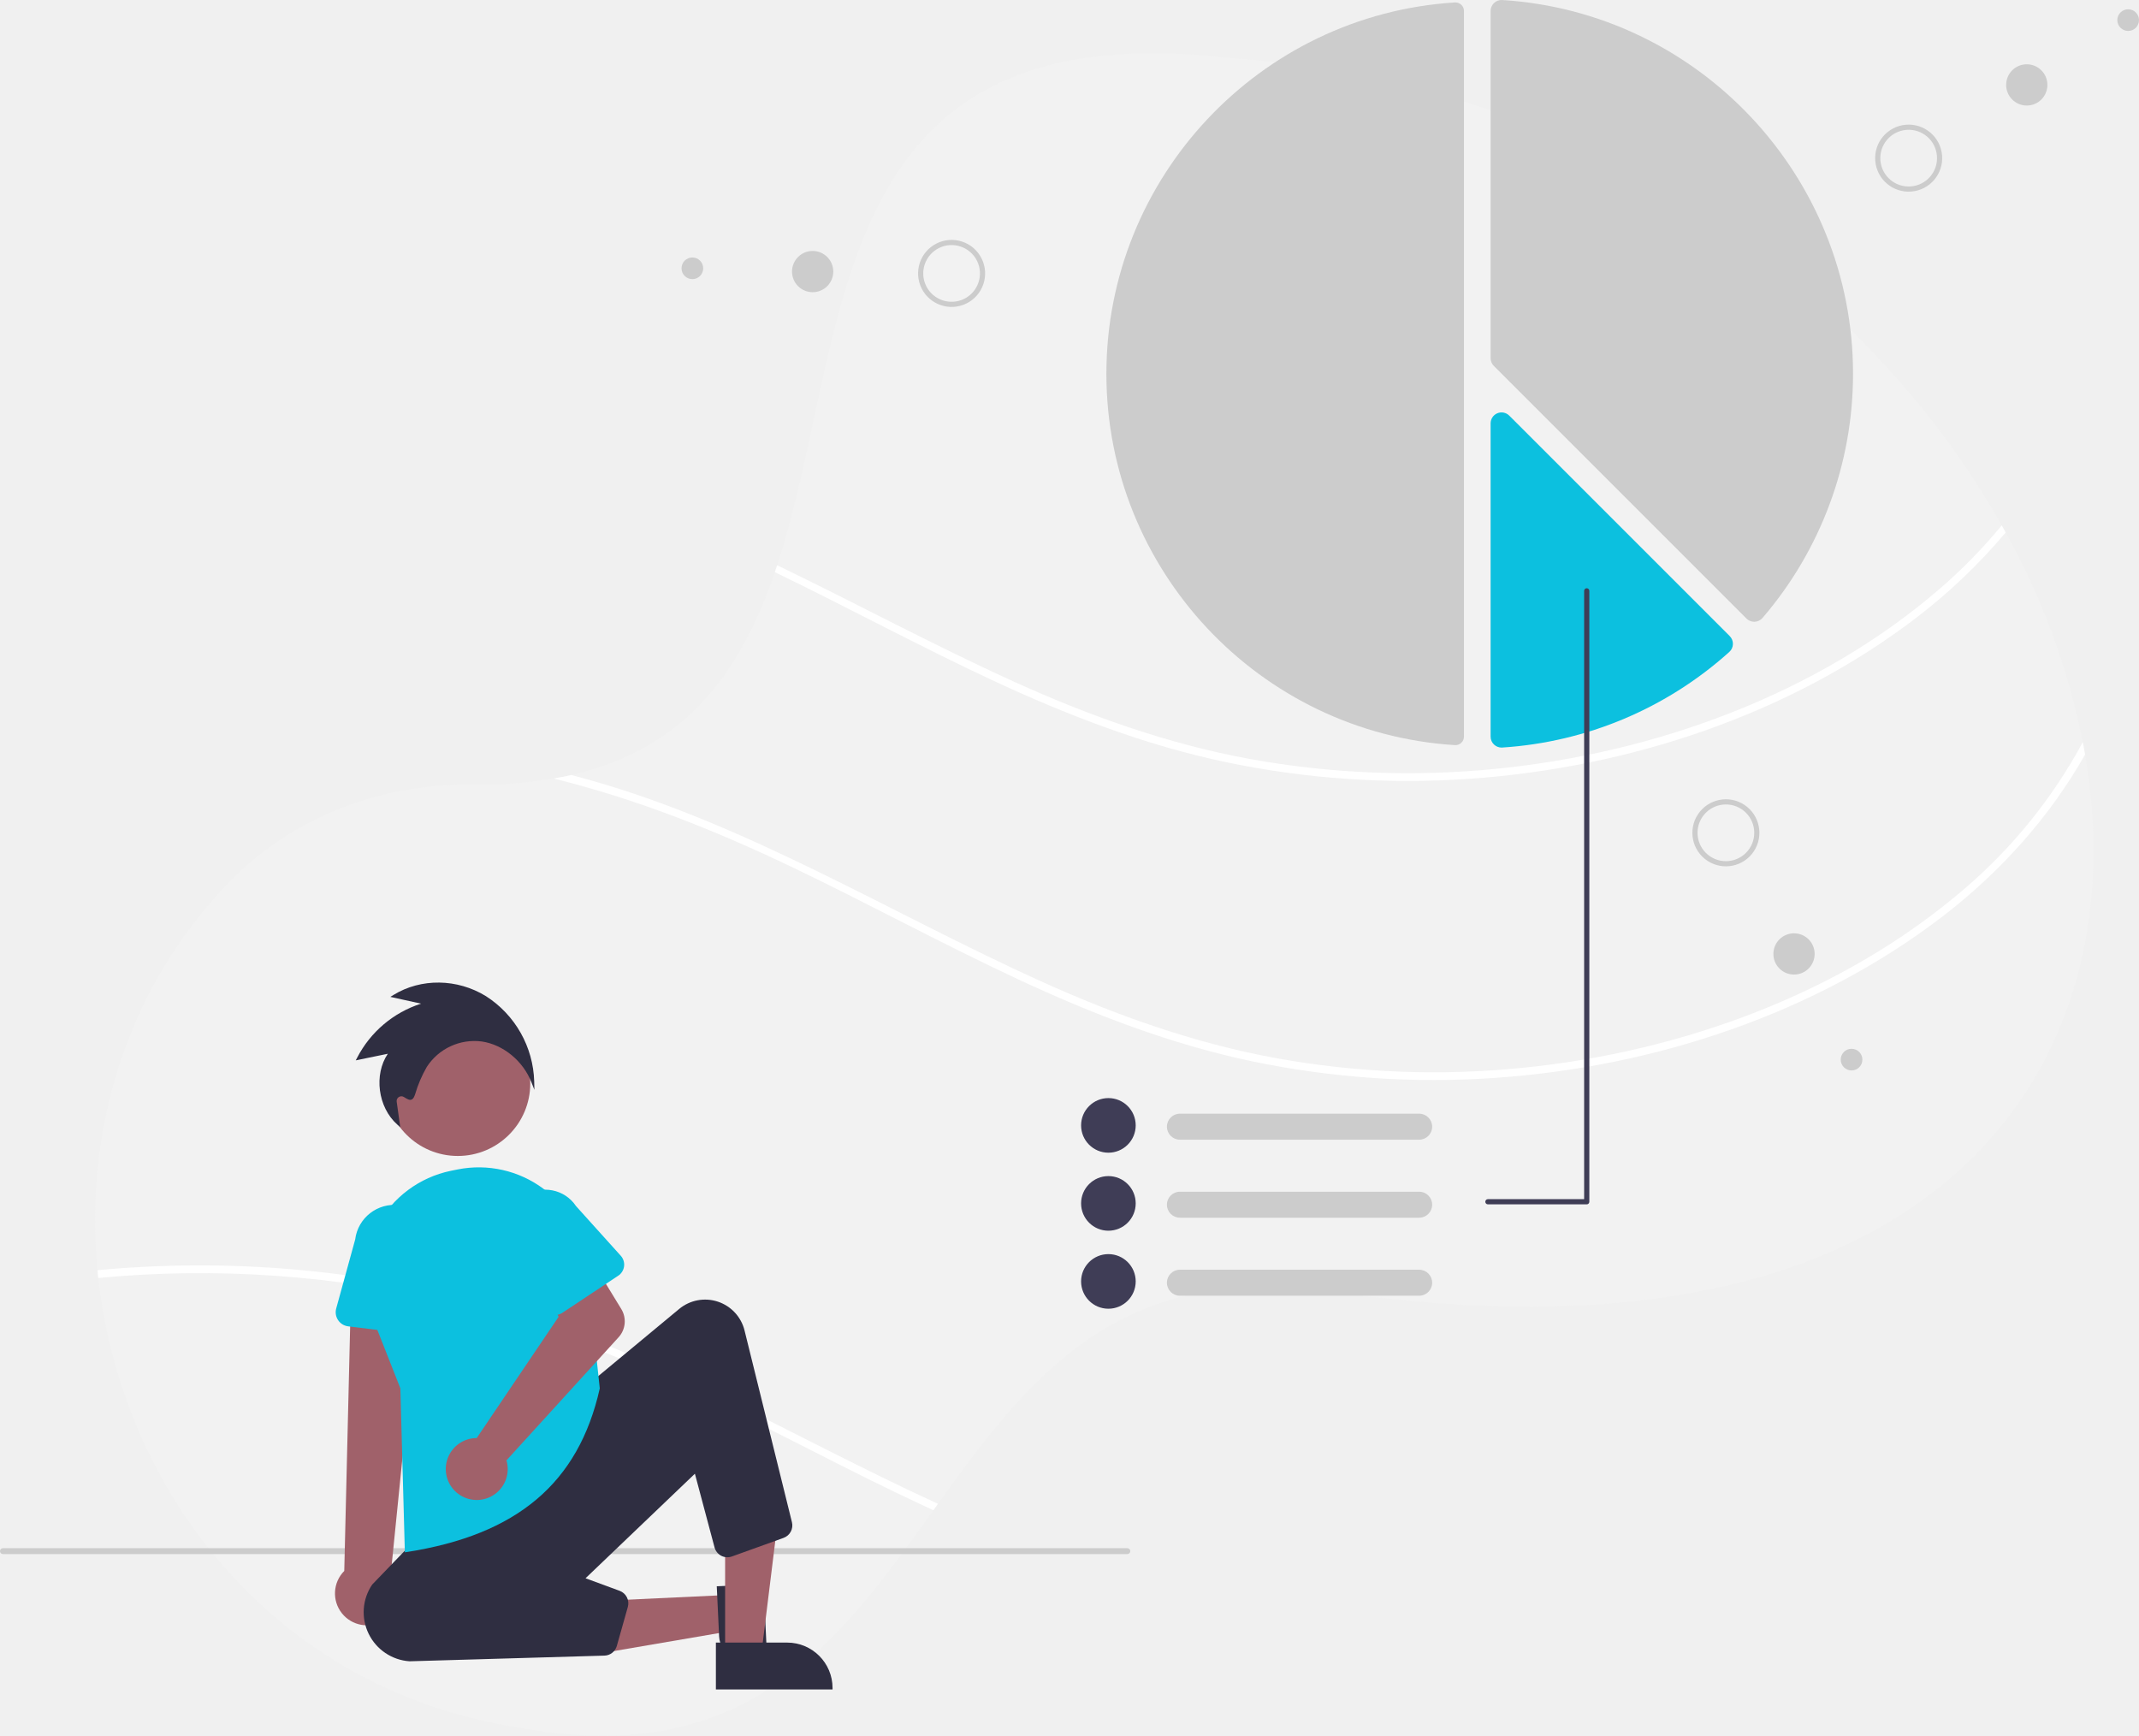
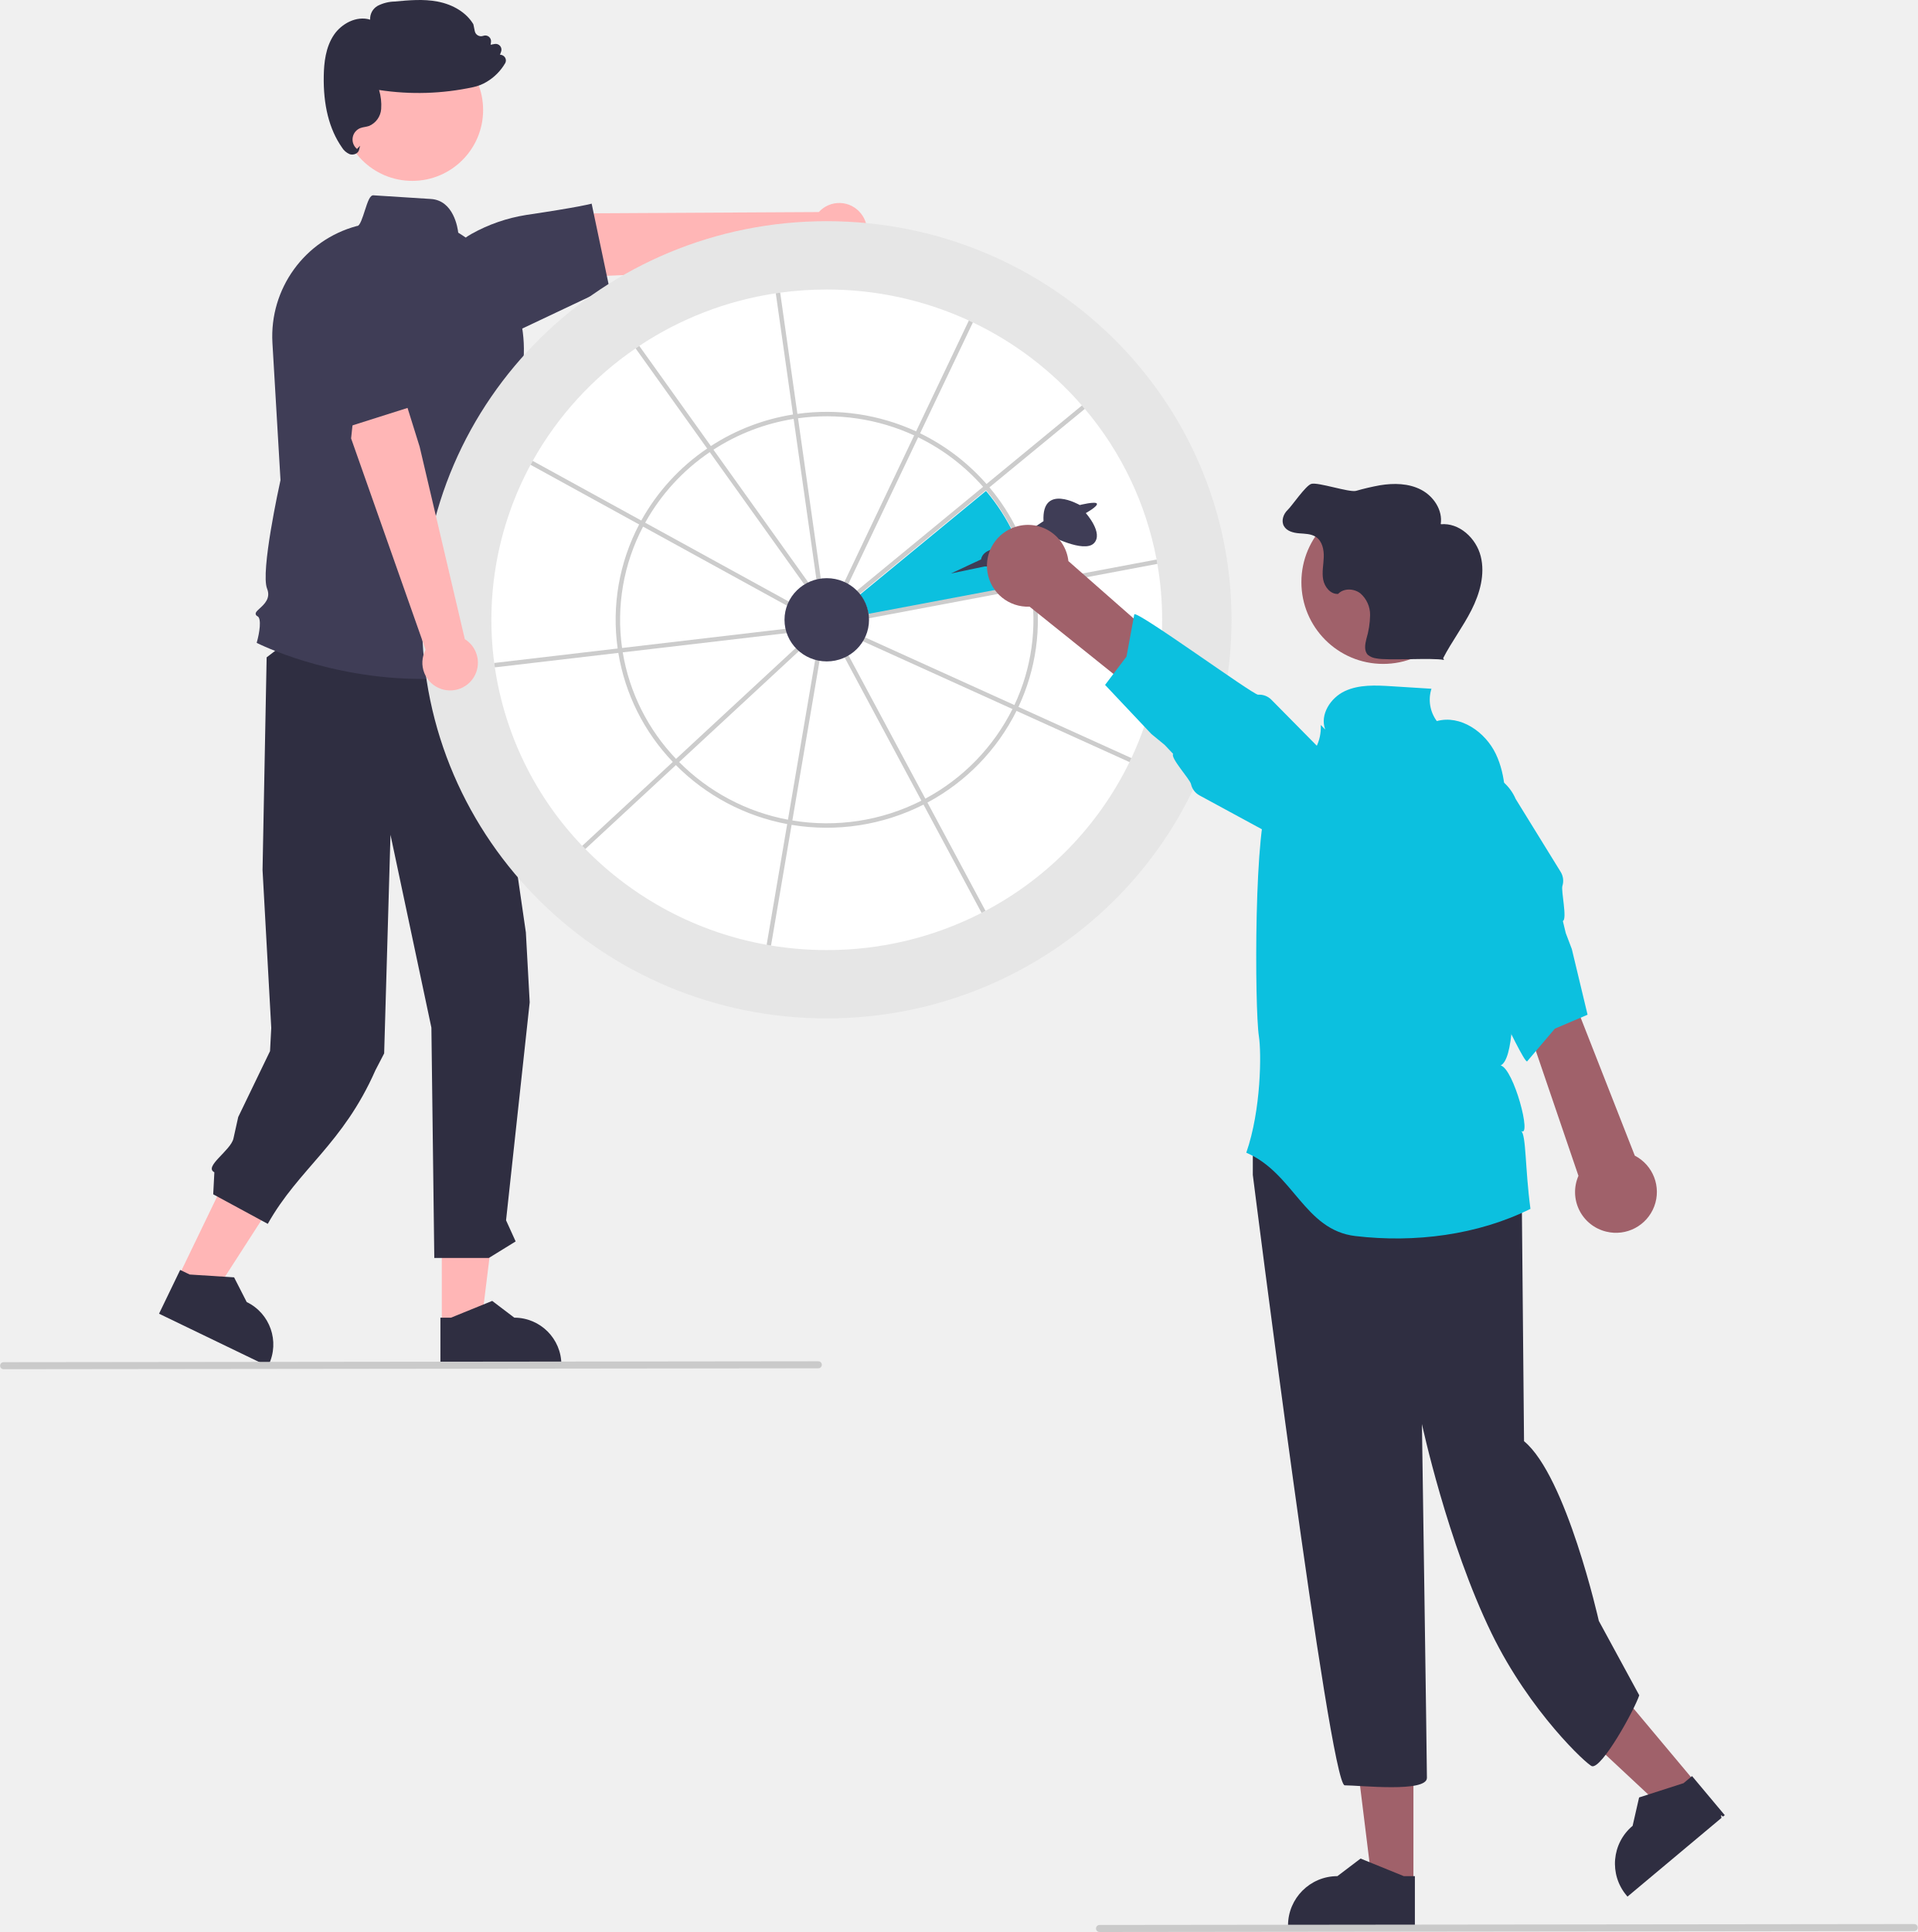
- <svg xmlns="http://www.w3.org/2000/svg" data-name="Layer 1" width="724.797" height="588.172" viewBox="0 0 724.797 588.172">
-   <path d="M930.373,515.185c-.795,1.529-1.625,3.032-2.481,4.526-32.832,57.199-109.208,92.722-238.013,73.921-73.135-11.183-104.281,29.836-134.44,71.85-.516.725-1.031,1.45-1.555,2.175-31.583,44.059-62.852,88.24-141.036,73.554-82.885-13.105-134.038-80.404-141.953-152.254-.096-.874-.183-1.756-.262-2.63-4.447-46.584,9.296-94.819,44.356-131.234,21.178-21.99,51.267-33.671,82.326-33.304a151.325,151.325,0,0,0,27.922-2.071c2.036-.358,4.01-.751,5.932-1.197,39.568-9.042,57.802-35.925,68.985-68.731.262-.778.524-1.555.778-2.341,25.677-78.237,13.804-188.048,153.399-171.894,124.917,9.208,216.591,78.473,261.558,158.387.446.804.891,1.608,1.328,2.411a243.744,243.744,0,0,1,26.14,71.038c.28,1.398.533,2.796.769,4.194C950.485,448.699,946.317,484.772,930.373,515.185Z" transform="translate(-237.6015 -155.9141)" fill="#f2f2f2" />
-   <path d="M917.215,336.354a191.296,191.296,0,0,1-30.115,28.752C844.037,398.131,789.494,416.041,735.685,419.798a300.836,300.836,0,0,1-82.579-5.609c-27.608-5.784-53.94-15.971-79.443-27.87-24.804-11.576-48.873-24.629-73.51-36.528.262-.778.524-1.555.778-2.341,26.865,12.93,53.18,27.18,80.36,39.498,25.607,11.611,52.114,21.082,79.836,26.149a299.78,299.78,0,0,0,83.855,3.285c53.661-5.399,108.248-25.197,149.502-60.615a178.512,178.512,0,0,0,21.405-21.824C916.333,334.746,916.779,335.55,917.215,336.354Z" transform="translate(-237.6015 -155.9141)" fill="#fff" />
-   <path d="M730.774,156.736q-.094,0-.188.006C664.37,160.89,612.5,216.161,612.5,282.572c0,66.411,51.87,121.682,118.086,125.829a2.876,2.876,0,0,0,2.168-.779,2.846,2.846,0,0,0,.906-2.094v-245.912a2.886,2.886,0,0,0-2.887-2.88Z" transform="translate(-237.6015 -155.9141)" fill="#ccc" />
-   <path d="M832.015,366.6a3.713,3.713,0,0,1-2.618-1.084l-85.617-85.617a3.673,3.673,0,0,1-1.083-2.614v-117.67a3.66,3.66,0,0,1,1.166-2.692,3.716,3.716,0,0,1,2.782-1.001C813.292,160.097,865.5,215.729,865.5,282.572A126.893,126.893,0,0,1,834.821,365.313a3.717,3.717,0,0,1-2.669,1.285Q832.083,366.601,832.015,366.6Z" transform="translate(-237.6015 -155.9141)" fill="#ccc" />
-   <path d="M746.408,409.229a3.727,3.727,0,0,1-2.545-1.007,3.662,3.662,0,0,1-1.167-2.695V299.358a3.697,3.697,0,0,1,6.31-2.614l74.711,74.711a3.704,3.704,0,0,1-.139,5.367,127.174,127.174,0,0,1-76.942,32.399C746.561,409.227,746.484,409.229,746.408,409.229Z" transform="translate(-237.6015 -155.9141)" fill="#0cc0df" />
-   <path d="M944.125,411.585c-11.987,21.256-28.91,40.005-48.288,54.866-43.063,33.025-97.606,50.935-151.415,54.692a300.836,300.836,0,0,1-82.579-5.609c-27.608-5.784-53.94-15.971-79.443-27.87-25.965-12.118-51.136-25.861-76.988-38.205-25.825-12.336-52.368-22.855-80.176-29.74,2.036-.358,4.01-.751,5.932-1.197q2.726.708,5.434,1.468c54.377,15.202,102.368,45.16,153.425,68.303,25.607,11.611,52.114,21.082,79.836,26.149a299.78,299.78,0,0,0,83.855,3.285c53.661-5.399,108.248-25.197,149.502-60.615a174.255,174.255,0,0,0,40.136-49.72C943.635,408.789,943.889,410.187,944.125,411.585Z" transform="translate(-237.6015 -155.9141)" fill="#fff" />
-   <path d="M404.277,598.218c53.573,14.975,100.944,44.277,151.162,67.264-.516.725-1.031,1.45-1.555,2.175-1.276-.585-2.542-1.171-3.809-1.765-25.965-12.118-51.136-25.861-76.988-38.205-26.376-12.598-53.495-23.301-81.95-30.177a366.179,366.179,0,0,0-120.243-8.553c-.096-.874-.183-1.756-.262-2.63A368.936,368.936,0,0,1,404.277,598.218Z" transform="translate(-237.6015 -155.9141)" fill="#fff" />
-   <path d="M619.602,682.515h-381a1,1,0,1,1,0-2h381a1,1,0,0,1,0,2Z" transform="translate(-237.6015 -155.9141)" fill="#ccc" />
-   <circle cx="155.119" cy="367.136" r="24.561" fill="#a0616a" />
-   <polygon points="247.019 540.442 247.592 552.689 200.629 560.729 199.783 542.655 247.019 540.442" fill="#a0616a" />
-   <path d="M496.345,692.677l1.304,27.841-.499.023a18.991,18.991,0,0,1-11.017-2.665c-2.998-1.911-4.724-4.557-4.86-7.451l0-.001-.796-17.004Z" transform="translate(-237.6015 -155.9141)" fill="#2f2e41" />
-   <polygon points="245.705 560.594 257.965 560.593 263.797 513.305 245.703 513.306 245.705 560.594" fill="#a0616a" />
-   <path d="M480.179,712.505l24.144-.001h.001a15.386,15.386,0,0,1,15.386,15.386v.5l-39.531.001Z" transform="translate(-237.6015 -155.9141)" fill="#2f2e41" />
-   <path d="M367.564,705.053a10.743,10.743,0,0,0,2.501-16.282l9.785-97.354-23.305,1.629-2.29,95.184a10.801,10.801,0,0,0,13.309,16.823Z" transform="translate(-237.6015 -155.9141)" fill="#a0616a" />
-   <path d="M379.736,608.292,355.587,605.349a4.817,4.817,0,0,1-4.062-6.058l6.431-23.386a13.377,13.377,0,0,1,26.549,3.314l.63,24.168a4.817,4.817,0,0,1-5.398,4.905Z" transform="translate(-237.6015 -155.9141)" fill="#0cc0df" />
-   <path d="M376.358,718.843a16.662,16.662,0,0,1-12.635-26.002l15.774-16.376,57.5-51.5,30.74-25.509a13.765,13.765,0,0,1,22.153,7.29L505.951,671.715a4.49,4.49,0,0,1-2.844,5.314L485.598,683.332a4.5,4.5,0,0,1-5.872-3.074l-6.66-24.976L436.008,690.709l11.562,4.256a4.519,4.519,0,0,1,2.777,5.444L446.61,713.647a4.482,4.482,0,0,1-4.2,3.275Z" transform="translate(-237.6015 -155.9141)" fill="#2f2e41" />
-   <path d="M374.787,681.917l-1.521-55.554-9.594-24.366a36.666,36.666,0,0,1,26.671-49.346q1.185-.246,2.363-.479h0a36.661,36.661,0,0,1,43.623,32.372l4.509,41.822-.018.08c-7.189,31.978-27.992,49.576-65.47,55.384Z" transform="translate(-237.6015 -155.9141)" fill="#0cc0df" />
-   <path d="M397.478,643.328a10.526,10.526,0,0,1,1.653-.123l27.759-41.096-5.257-10.841,15.323-10.072,11.172,18.287a8,8,0,0,1-.912,9.558l-37.992,41.713a10.497,10.497,0,1,1-11.745-7.425Z" transform="translate(-237.6015 -155.9141)" fill="#a0616a" />
-   <path d="M424.461,601.345a4.495,4.495,0,0,1-2.861-2.42l-9.6-20.443a12.497,12.497,0,0,1,20.779-13.891l15.168,16.833a4.5,4.5,0,0,1-.853,6.761l-18.931,12.576A4.495,4.495,0,0,1,424.461,601.345Z" transform="translate(-237.6015 -155.9141)" fill="#0cc0df" />
-   <path d="M718.485,542.101h-81.07a4.406,4.406,0,0,1,0-8.812h81.07a4.406,4.406,0,0,1,0,8.812Z" transform="translate(-237.6015 -155.9141)" fill="#ccc" />
-   <path d="M613.182,546.507a9.253,9.253,0,1,1,9.253-9.253A9.263,9.263,0,0,1,613.182,546.507Z" transform="translate(-237.6015 -155.9141)" fill="#3f3d56" />
-   <path d="M718.485,568.537h-81.07a4.406,4.406,0,1,1,0-8.812h81.07a4.406,4.406,0,1,1,0,8.812Z" transform="translate(-237.6015 -155.9141)" fill="#ccc" />
-   <path d="M613.182,572.943a9.253,9.253,0,1,1,9.253-9.253A9.263,9.263,0,0,1,613.182,572.943Z" transform="translate(-237.6015 -155.9141)" fill="#3f3d56" />
-   <path d="M718.485,594.973h-81.07a4.406,4.406,0,0,1,0-8.812h81.07a4.406,4.406,0,0,1,0,8.812Z" transform="translate(-237.6015 -155.9141)" fill="#ccc" />
-   <path d="M613.182,599.379a9.253,9.253,0,1,1,9.253-9.253A9.263,9.263,0,0,1,613.182,599.379Z" transform="translate(-237.6015 -155.9141)" fill="#3f3d56" />
-   <path d="M741.777,564.012h33.485a.881.881,0,0,0,.881-.881V356.12a.881.881,0,1,0-1.762,0V562.25H741.777a.881.881,0,1,0,0,1.762Z" transform="translate(-237.6015 -155.9141)" fill="#3f3d56" />
-   <path d="M885.263,220.82h0a11.358,11.358,0,1,1,10.409-12.233A11.358,11.358,0,0,1,885.263,220.82Zm-.14-1.742h0a9.61,9.61,0,1,0-10.351-8.808A9.61,9.61,0,0,0,885.123,219.078Z" transform="translate(-237.6015 -155.9141)" fill="#ccc" />
-   <circle cx="686.77" cy="28.774" r="6.989" fill="#ccc" />
-   <circle cx="721.125" cy="6.815" r="3.671" fill="#ccc" />
-   <path d="M831.896,444.374a11.358,11.358,0,1,1-3.215-15.737h0A11.37,11.37,0,0,1,831.896,444.374Zm-17.494-11.559a9.61,9.61,0,1,0,13.316-2.72h0A9.621,9.621,0,0,0,814.402,432.815Z" transform="translate(-237.6015 -155.9141)" fill="#ccc" />
-   <circle cx="607.901" cy="323.241" r="6.989" fill="#ccc" />
-   <circle cx="627.397" cy="359.051" r="3.671" fill="#ccc" />
-   <path d="M549.879,253.62a11.358,11.358,0,1,1,15.225,5.117h0A11.37,11.37,0,0,1,549.879,253.62Zm18.777-9.331a9.61,9.61,0,1,0-4.329,12.883h0A9.621,9.621,0,0,0,568.656,244.289Z" transform="translate(-237.6015 -155.9141)" fill="#ccc" />
-   <circle cx="275.365" cy="92.022" r="6.989" fill="#ccc" />
-   <circle cx="234.607" cy="90.915" r="3.671" fill="#ccc" />
-   <path d="M418.676,525.199l-1.024-2.609c-2.824-7.199-9.578-12.732-16.806-13.769a19.208,19.208,0,0,0-18.638,8.642,42.1,42.1,0,0,0-3.932,9.203c-.322.957-.647,1.649-1.271,1.858-.702.253-1.401-.18-2.559-.898a1.602,1.602,0,0,0-2.43,1.578l1.214,8.67-1.016-.904c-6.613-5.886-7.971-16.961-3.194-23.988l-10.871,2.234.49-.935a37.127,37.127,0,0,1,21.644-18.28l-10.413-2.293,1.053-.649c9.325-5.745,21.627-5.583,31.34.403a35.543,35.543,0,0,1,16.356,28.935Z" transform="translate(-237.6015 -155.9141)" fill="#2f2e41" />
+ <svg xmlns="http://www.w3.org/2000/svg" data-name="Layer 1" width="649.053" height="653.881" viewBox="0 0 649.053 653.881">
+   <polygon points="60.29 432.317 72.279 438.104 100.308 394.612 82.612 386.071 60.29 432.317" fill="#ffb6b6" />
+   <path d="M328.839,567.615l36.869,17.797.225-.466a15.936,15.936,0,0,0-7.423-21.278l-.001-0-4.268-8.36-15.032-.956-3.218-1.554Z" transform="translate(-275.0098 -122.9948)" fill="#2f2e41" />
+   <polygon points="149.536 448.529 162.848 448.528 169.182 397.176 149.533 397.177 149.536 448.529" fill="#ffb6b6" />
+   <path d="M424.076,585.412l40.94-.002v-.518a15.936,15.936,0,0,0-15.935-15.935h-.001l-7.478-5.673-13.953,5.674-3.574 0Z" transform="translate(-275.0098 -122.9948)" fill="#2f2e41" />
+   <path d="M437.74,333.362l15.256,105.204,1.296,23.647-8.001,73.791,3.248,7.15-9.074,5.596H422.001l-.98-77.948-13.846-65.282-2.142,73.993L402.07,485.23c-11.041,25.051-25.915,33.254-36.43,51.979l-18.465-10.002.387-7.459c-3.709-1.878,5.569-7.367,6.461-11.428l1.615-7.271,10.771-22.312.411-7.857-2.948-53.441,1.387-71.965,24.22-18.521Z" transform="translate(-275.0098 -122.9948)" fill="#2f2e41" />
+   <circle cx="139.528" cy="37.231" r="23.989" fill="#ffb6b6" />
+   <path d="M417.838,352.777c-31.625.001-55.348-11.91-55.673-12.077l-.281-.144.086-.304c.849-2.973,1.653-7.961.198-8.689a.997.997,0,0,1-.62-.732c-.083-.598.515-1.144,1.343-1.9,1.608-1.468,3.81-3.479,2.518-6.708-2.277-5.692,4.125-34.858,4.539-36.728l-2.734-46.492A38.674,38.674,0,0,1,395.813,199.48l.061-.016.063.004c.889.05,1.831-2.97,2.545-5.179,1.055-3.266,1.751-5.273,2.94-5.188,9.199.593,15.329.981,19.413,1.235,7.745.481,9.102,9.901,9.268,11.405a46.338,46.338,0,0,1,21.005,50.14l-3.86,16.598-3.411,7.975,1.124,15.734c5.291,4.399,3.775,13.4,3.473,14.92,5.041,5.215,1.946,11.353,1.195,12.653a12.291,12.291,0,0,1,2.217,11.46l4.643,15.09-.35.122A115.902,115.902,0,0,1,417.838,352.777Z" transform="translate(-275.0098 -122.9948)" fill="#3f3d56" />
+   <path d="M566.458,195.316a9.339,9.339,0,0,0-14.31-.553l-75.853.413-21.551,10.412L451.948,217.52l34.824-1.456,66.47-7.592a9.39,9.39,0,0,0,13.217-13.157Z" transform="translate(-275.0098 -122.9948)" fill="#ffb6b6" />
+   <path d="M481.225,220.263l-29.526,13.967-27.374-11.459-.027-.221a20.397,20.397,0,0,1,10.352-20.421,55.851,55.851,0,0,1,18.398-6.37c18.107-2.693,21.779-3.728,21.814-3.738l.398-.115Z" transform="translate(-275.0098 -122.9948)" fill="#3f3d56" />
+   <path d="M394.197,175.304a2.701,2.701,0,0,1-.871-.14,5.71,5.71,0,0,1-2.633-2.34c-4.252-6.115-6.305-14.268-6.101-24.233.086-4.216.563-9.606,3.515-13.902,2.483-3.613,7.505-6.48,12.185-5.041a5.059,5.059,0,0,1,2.524-4.671,13.258,13.258,0,0,1,5.789-1.462c4.754-.446,9.668-.906,14.481.006,5.397,1.024,9.81,3.805,12.107,7.632l.047.12.467,2.268a2.153,2.153,0,0,0,2.867,1.582,1.954,1.954,0,0,1,2.622,2.109l-.13.902,1.358-.254a1.955,1.955,0,0,1,2.192,2.598l-.384,1.037a2.056,2.056,0,0,1,1.495.658,1.89,1.89,0,0,1,.256,2.227,17.706,17.706,0,0,1-6.254,6.293,14.782,14.782,0,0,1-4.571,1.798,87.786,87.786,0,0,1-31.847.958,17.955,17.955,0,0,1,.712,6.446,6.776,6.776,0,0,1-4.067,5.715,9.82,9.82,0,0,1-1.486.358,8.713,8.713,0,0,0-1.419.345,4.152,4.152,0,0,0-1.216,7.097l1.051-1.095L396.546,173.706a1.998,1.998,0,0,1-1.019,1.269A2.8,2.8,0,0,1,394.197,175.304Z" transform="translate(-275.0098 -122.9948)" fill="#2f2e41" />
+   <ellipse cx="279.829" cy="209.768" rx="137" ry="134.908" fill="#e6e6e6" />
+   <path d="M668.354,332.763a109.945,109.945,0,0,1-10.403,46.806c-.211.452-.429.903-.647,1.355A113.024,113.024,0,0,1,608.563,431.26c-.444.233-.888.467-1.332.693A114.39,114.39,0,0,1,554.839,444.546a116.199,116.199,0,0,1-18.864-1.536c-.497-.083-.994-.166-1.483-.256A113.817,113.817,0,0,1,473.121,410.341c-.346-.354-.693-.715-1.046-1.076a110.765,110.765,0,0,1-29.583-60.4c-.068-.497-.143-.994-.203-1.49A110.602,110.602,0,0,1,454.581,280.304c.233-.444.482-.888.723-1.325a112.917,112.917,0,0,1,34.837-38.074c.414-.286.828-.565,1.242-.843a113.942,113.942,0,0,1,46.204-17.802c.497-.068.994-.143,1.49-.211A115.812,115.812,0,0,1,554.839,220.98a114.524,114.524,0,0,1,48.093,10.501c.459.211.911.422,1.362.64a113.57,113.57,0,0,1,36.907,28.108c.331.376.662.76.979,1.144a110.488,110.488,0,0,1,24.284,50.984v.007c.098.489.181.979.263,1.475A110.447,110.447,0,0,1,668.354,332.763Z" transform="translate(-275.0098 -122.9948)" fill="#fff" />
+   <path d="M566.047,324.266a13.896,13.896,0,0,1,2.936,6.719l54.693-10.316a68.118,68.118,0,0,0-14.942-31.525Z" transform="translate(-275.0098 -122.9948)" fill="#0cc0df" />
+   <path d="M625.394,321.63c-.068-.497-.158-.986-.248-1.475v-.008a69.653,69.653,0,0,0-15.251-32.21c-.324-.384-.655-.768-.986-1.137A71.765,71.765,0,0,0,586.432,269.638h-.007c-.452-.218-.896-.437-1.355-.647a72.434,72.434,0,0,0-40.167-5.924c-.497.06-.994.135-1.49.218a71.539,71.539,0,0,0-27.799,10.674c-.422.271-.843.549-1.257.836a71.193,71.193,0,0,0-22.296,24.374q-.361.655-.723,1.332a69.34,69.34,0,0,0-7.272,41.973q.09.757.226,1.49a69.655,69.655,0,0,0,18.435,36.9c.339.361.685.723,1.046,1.076a71.651,71.651,0,0,0,37.675,19.963c.497.098.994.181,1.49.263a72.513,72.513,0,0,0,44.645-6.85c.444-.226.881-.459,1.325-.7h.008a71.247,71.247,0,0,0,30.148-31.021q.339-.677.655-1.355a69.256,69.256,0,0,0,5.676-40.611Zm-7.046,39.986q-.316.689-.655,1.355A69.819,69.819,0,0,1,588.201,393.291c-.444.233-.888.467-1.332.693a70.836,70.836,0,0,1-43.674,6.692c-.497-.075-1.001-.158-1.49-.256a70.128,70.128,0,0,1-36.824-19.504c-.361-.354-.708-.715-1.054-1.076a68.28,68.28,0,0,1-18.043-36.057c-.083-.489-.158-.986-.226-1.483a67.911,67.911,0,0,1,7.106-41.07c.226-.444.467-.888.715-1.332a69.728,69.728,0,0,1,21.86-23.877c.414-.286.828-.565,1.25-.828a70.085,70.085,0,0,1,27.137-10.418c.489-.083.986-.158,1.49-.218a70.853,70.853,0,0,1,39.308,5.804c.459.203.911.422,1.355.64a70.148,70.148,0,0,1,21.973,16.756c.331.376.662.76.979,1.144a68.118,68.118,0,0,1,14.942,31.525c.09.489.173.979.248,1.483a67.843,67.843,0,0,1-5.57,39.707Z" transform="translate(-275.0098 -122.9948)" fill="#ccc" />
+   <path d="M549.608,321.532l-1.227.873L515.237,276.021l-.881-1.227L490.141,240.905c.414-.286.828-.565,1.242-.843l24.231,33.896.873,1.234Z" transform="translate(-275.0098 -122.9948)" fill="#ccc" />
+   <path d="M543.684,327.531l-.73,1.325-50.291-27.626-1.325-.73L454.581,280.304c.233-.444.482-.888.723-1.325l36.757,20.189,1.317.73Z" transform="translate(-275.0098 -122.9948)" fill="#ccc" />
+   <path d="M543.044,337.069l-57.261,6.715-1.49.181-41.8,4.9c-.068-.497-.143-.994-.203-1.49l41.777-4.9,1.49-.173,57.314-6.722Z" transform="translate(-275.0098 -122.9948)" fill="#ccc" />
+   <path d="M546.74,342.127,504.879,380.916l-1.107,1.024L473.121,410.341c-.346-.354-.693-.715-1.046-1.076l30.652-28.401,1.099-1.024,41.89-38.819Z" transform="translate(-275.0098 -122.9948)" fill="#ccc" />
+   <path d="M604.295,232.121,586.432,269.638h-.007l-.647,1.362L561.358,322.292l-1.355-.647,24.419-51.285.647-1.37,17.863-37.509C603.391,231.692,603.843,231.902,604.295,232.121Z" transform="translate(-275.0098 -122.9948)" fill="#ccc" />
+   <path d="M642.181,261.372l-32.285,26.564-1.167.963-44.134,36.313-.956-1.159,44.111-36.297,1.159-.956,32.293-26.572C641.533,260.605,641.864,260.989,642.181,261.372Z" transform="translate(-275.0098 -122.9948)" fill="#ccc" />
+   <path d="M666.728,313.839l-41.333,7.791-1.475.279-56.561,10.666-.279-1.475,56.592-10.674,1.475-.271v-.008l41.318-7.783C666.562,312.853,666.645,313.342,666.728,313.839Z" transform="translate(-275.0098 -122.9948)" fill="#ccc" />
+   <path d="M657.951,379.569c-.211.452-.429.903-.647,1.355l-38.24-17.328-1.37-.625-51.646-23.403.625-1.37,51.676,23.418,1.37.625Z" transform="translate(-275.0098 -122.9948)" fill="#ccc" />
+   <path d="M608.563,431.26c-.444.233-.888.467-1.332.693l-19.647-36.636-.715-1.332-26.85-50.073,1.325-.708,26.858,50.088.708,1.325h.008Z" transform="translate(-275.0098 -122.9948)" fill="#ccc" />
+   <path d="M552.656,345.123l-9.462,55.553-.256,1.49-6.963,40.844c-.497-.083-.994-.166-1.483-.256l6.955-40.852.256-1.483,9.462-55.553Z" transform="translate(-275.0098 -122.9948)" fill="#ccc" />
+   <path d="M553.085,320.674l-1.49.211-7.972-56.11-.211-1.49-5.826-41.025c.497-.068.994-.143,1.49-.211l5.826,41.017.211,1.49Z" transform="translate(-275.0098 -122.9948)" fill="#ccc" />
+   <ellipse cx="279.829" cy="209.768" rx="14.302" ry="14.084" fill="#3f3d56" />
+   <polygon points="574.04 603.485 563.335 612.448 523.665 575.422 539.465 562.192 574.04 603.485" fill="#a0616a" />
+   <path d="M858.778,737.331l-32.92,27.565-.349-.416a16.713,16.713,0,0,1,2.083-23.542l.001-.001,2.193-9.597,15.04-4.832,2.874-2.406Z" transform="translate(-275.0098 -122.9948)" fill="#2f2e41" />
+   <polygon points="478.393 637.666 464.432 637.665 457.789 583.809 478.397 583.81 478.393 637.666" fill="#a0616a" />
+   <path d="M753.895,775.226l-42.937-.002v-.543A16.713,16.713,0,0,1,727.671,757.97h.001l7.843-5.95,14.633,5.951,3.748 0Z" transform="translate(-275.0098 -122.9948)" fill="#2f2e41" />
+   <path d="M788.326,502.938c3.373,4.216,1.686,18.551,1.686,18.551l.827,89.274c14.335,11.805,25.313,60.818,25.313,60.818L829.839,696.763c-1.686,5.059-12.627,24.843-16,24-1.565-.391-21.045-18.357-34-45-14.965-30.777-23.556-70.796-23.556-70.796s1.686,114.677,1.686,119.736-22.767,2.53-27.826,2.53-31.101-206.587-31.101-206.587v-11.805l4.216-5.902S784.953,498.722,788.326,502.938Z" transform="translate(-275.0098 -122.9948)" fill="#2f2e41" />
+   <path d="M607.065,312.328l-10.225,4.772,11.396-2.386s8.374.341,8.374-3.068l13.634-7.499s11.589,6.135,14.997,2.727-2.727-10.225-2.727-10.225,4.107-2.265,3.758-3.178-5.803.451-5.803.451-12.952-7.499-12.27,5.454l-13.634,9.039S607.746,308.238,607.065,312.328Z" transform="translate(-275.0098 -122.9948)" fill="#3f3d56" />
+   <path d="M793.011,532.131c-17.895,8.878-39.188,11.564-59.245,9.206-17.291-2.036-20.886-21.355-36.935-28.209,5.072-14.571,5.133-33.915,4.276-39.343-1.466-9.269-1.738-73.875,3.632-80.603,7.044-8.827,17.797-13.542,17.308-24.824l1.507,1.547c-1.903-5.008,1.783-10.741,6.636-13.007s10.46-1.978,15.808-1.645q6.754.423,13.507.845a12.142,12.142,0,0,0,1.817,10.948c7.981-2.202,16.4,3.651,19.965,11.115,3.565,7.47,3.479,16.089,3.318,24.364-.184,9.574,6.912,76.812-1.673,81.067,4.428,1.116,10.686,24.729,6.908,22.17C791.587,506.988,791.165,518.422,793.011,532.131Z" transform="translate(-275.0098 -122.9948)" fill="#0cc0df" />
+   <path d="M619.069,301.2a13.757,13.757,0,0,1,17.554,11.697L712.549,379.655,698.839,388.763l-75.359-60.449a13.831,13.831,0,0,1-4.411-27.113Z" transform="translate(-275.0098 -122.9948)" fill="#a0616a" />
+   <path d="M700.833,358.119c-1.662.095-40.901-28.536-41.905-27.208l-2.637,14.301h0l-7.253,9.591h0l15.679,16.621,4.48,3.674,2.88,3.045c-1.007,1.348,5.68,8.568,6.042,10.216a5.763,5.763,0,0,0,2.865,3.832l25.514,13.843a16.002,16.002,0,0,0,19.148-25.644L721.883,376.587l-5.764-5.842-10.788-10.925A5.733,5.733,0,0,0,700.833,358.119Z" transform="translate(-275.0098 -122.9948)" fill="#0cc0df" />
+   <circle cx="468.152" cy="197.02" r="27.677" fill="#a0616a" />
+   <path d="M776.178,311.25c-1.539-6.107-7.28-11.436-13.548-10.818.774-4.705-2.358-9.443-6.579-11.661s-9.264-2.312-13.97-1.54a83.115,83.115,0,0,0-8.109,1.894c-2.265.61-12.883-3.026-15.133-2.362-1.924.568-6.553,7.46-8.014,8.835-1.46,1.375-2.234,3.689-1.258,5.441.963,1.73,3.167,2.294,5.141,2.456,1.974.162,4.094.134,5.733,1.246,2.106,1.43,2.702,4.281,2.616,6.825-.086,2.544-.669,5.109-.194,7.61.475,2.5,2.498,4.998,5.038,4.826,1.901-2.004,5.374-1.876,7.555-.18a9.608,9.608,0,0,1,3.283,7.321,29.771,29.771,0,0,1-1.277,8.16c-.457,1.828-.801,4.043.552,5.354a5.483,5.483,0,0,0,2.77,1.156c3.996.849,18.992-.302,22.988.546l-.309-.61c2.895-5.594,6.736-10.659,9.581-16.278S777.717,317.357,776.178,311.25Z" transform="translate(-275.0098 -122.9948)" fill="#2f2e41" />
+   <path d="M818.662,539.835a13.757,13.757,0,0,1-9.404-18.882l-32.631-95.69,16.424-1.077,35.278,89.936a13.831,13.831,0,0,1-9.668,25.712Z" transform="translate(-275.0098 -122.9948)" fill="#a0616a" />
+   <path d="M769.07,437.772c1.489.744,21.274,45.107,22.806,44.455l9.405-11.092h0l11.064-4.709h0l-5.327-22.22-2.057-5.417-.982-4.075c1.544-.667-.662-10.259-.156-11.868a5.763,5.763,0,0,0-.578-4.75L788.004,393.392a16.002,16.002,0,0,0-29.371,12.713l1.37,5.175,2.092,7.936,3.92,14.845A5.733,5.733,0,0,0,769.07,437.772Z" transform="translate(-275.0098 -122.9948)" fill="#0cc0df" />
+   <path d="M895.33,759.391l-7.71-12.39-1.54,7.08c-.27,1.24-.54,2.5-.79,3.75-2.19-1.87-4.52-3.6-6.8-5.26q-10.5-7.62-20.99-15.26l2.19,12.7c1.35,7.82,2.76,15.8,6.1,22.95.37.81.77,1.61,1.2,2.39h32.54a10.488,10.488,0,0,0,.54-2.24.774.774,0,0,0,.01-.15C900.591,768.111,897.91,763.541,895.33,759.391Z" transform="translate(-275.0098 -122.9948)" fill="#f0f0f0" />
+   <path d="M922.872,776.569l-275.75.307a1.191,1.191,0,0,1,0-2.381l275.75-.307a1.191,1.191,0,1,1,0,2.381Z" transform="translate(-275.0098 -122.9948)" fill="#cacaca" />
+   <path d="M524.409,568.919l-7.71-12.39-1.54,7.08c-.27,1.24-.54,2.5-.79,3.75-2.19-1.87-4.52-3.6-6.8-5.26q-10.5-7.62-20.99-15.26l2.19,12.7c1.35,7.82,2.76,15.8,6.1,22.95.37.81.77,1.61,1.2,2.39h32.54a10.488,10.488,0,0,0,.54-2.24.774.774,0,0,0,.01-.15C529.669,577.639,526.989,573.069,524.409,568.919Z" transform="translate(-275.0098 -122.9948)" fill="#f0f0f0" />
+   <path d="M551.95,586.096l-275.75.307a1.191,1.191,0,0,1,0-2.381l275.75-.307a1.191,1.191,0,1,1,0,2.381Z" transform="translate(-275.0098 -122.9948)" fill="#cacaca" />
+   <path d="M424.415,356.198a9.339,9.339,0,0,1-5.351-13.283l-25.218-71.54,2.525-23.801,10.289-6.66,10.386,33.271,15.293,65.131a9.39,9.39,0,0,1-7.923,16.882Z" transform="translate(-275.0098 -122.9948)" fill="#ffb6b6" />
+   <polygon points="105.247 99.545 129.098 90.313 142.946 136.474 110.982 146.603 105.247 99.545" fill="#3f3d56" />
</svg>
